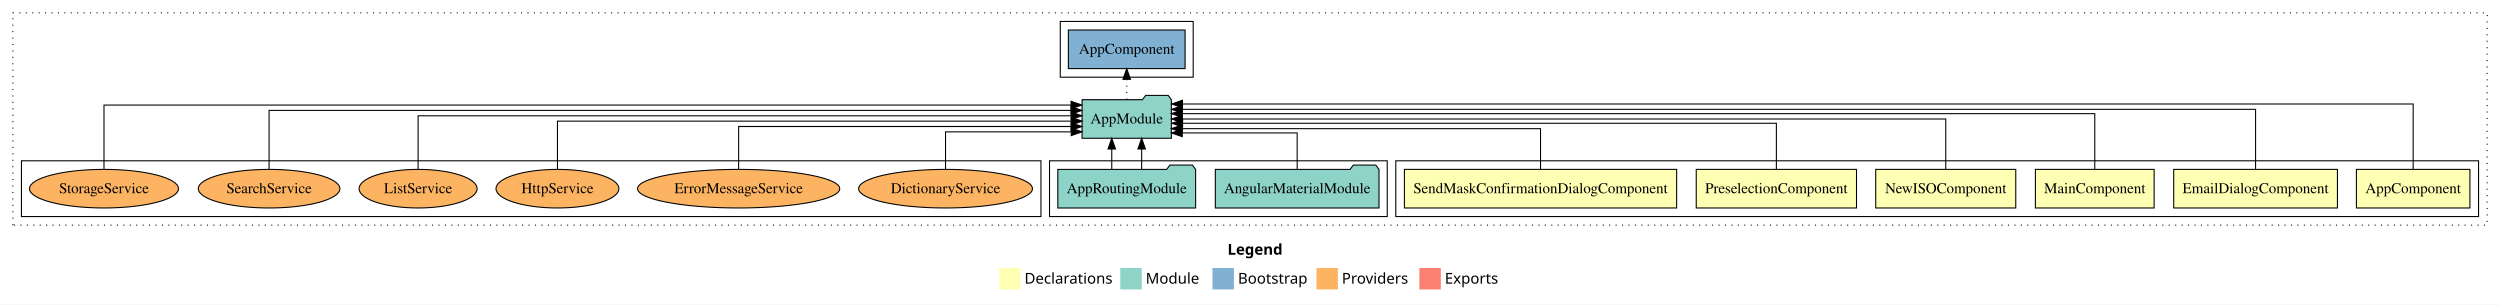
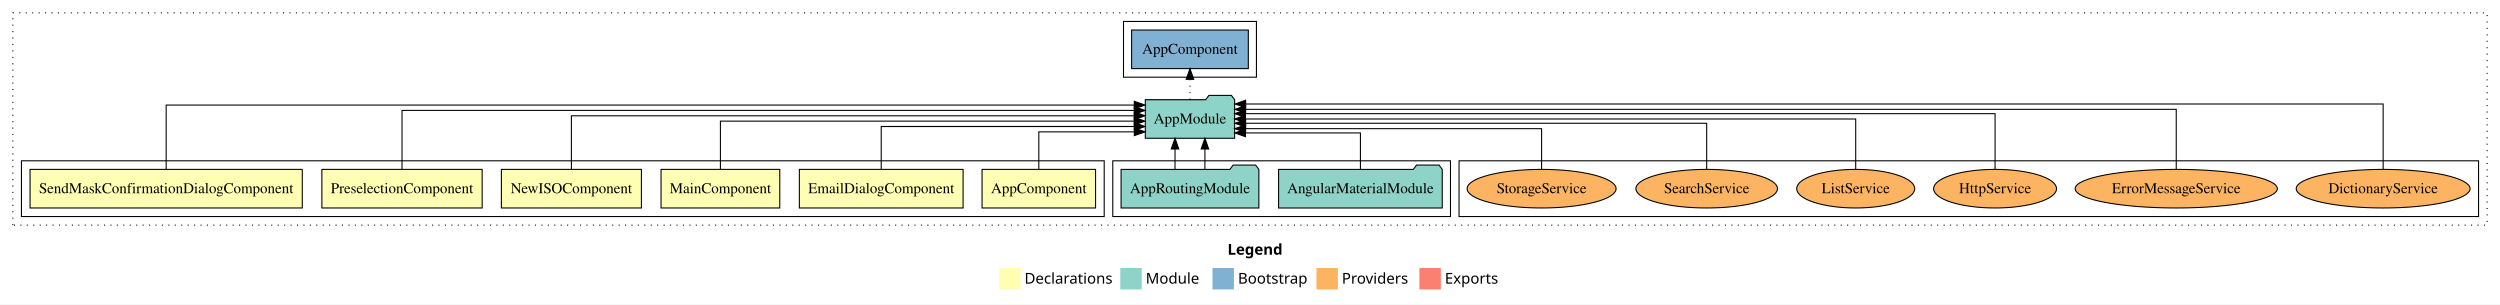
<svg xmlns="http://www.w3.org/2000/svg" width="2332pt" height="284pt" viewBox="0.00 0.00 2332.00 284.00">
  <g id="graph0" class="graph" transform="scale(1 1) rotate(0) translate(4 280)">
    <polygon fill="white" stroke="transparent" points="-4,4 -4,-280 2328,-280 2328,4 -4,4" />
    <text text-anchor="start" x="1141.01" y="-42.4" font-family="sans-serif" font-weight="bold" font-size="14.00">Legend</text>
    <polygon fill="#ffffb3" stroke="transparent" points="928,-10 928,-30 948,-30 948,-10 928,-10" />
    <text text-anchor="start" x="951.63" y="-15.4" font-family="sans-serif" font-size="14.00">  Declarations</text>
    <polygon fill="#8dd3c7" stroke="transparent" points="1041,-10 1041,-30 1061,-30 1061,-10 1041,-10" />
    <text text-anchor="start" x="1064.73" y="-15.4" font-family="sans-serif" font-size="14.00">  Module</text>
    <polygon fill="#80b1d3" stroke="transparent" points="1127,-10 1127,-30 1147,-30 1147,-10 1127,-10" />
    <text text-anchor="start" x="1150.78" y="-15.4" font-family="sans-serif" font-size="14.00">  Bootstrap</text>
    <polygon fill="#fdb462" stroke="transparent" points="1224,-10 1224,-30 1244,-30 1244,-10 1224,-10" />
    <text text-anchor="start" x="1247.67" y="-15.4" font-family="sans-serif" font-size="14.00">  Providers</text>
    <polygon fill="#fb8072" stroke="transparent" points="1320,-10 1320,-30 1340,-30 1340,-10 1320,-10" />
    <text text-anchor="start" x="1343.73" y="-15.4" font-family="sans-serif" font-size="14.00">  Exports</text>
    <g id="clust1" class="cluster">
      <polygon fill="none" stroke="black" stroke-dasharray="1,5" points="8,-70 8,-268 2316,-268 2316,-70 8,-70" />
    </g>
-     <g id="clust2" class="cluster">
-       <polygon fill="none" stroke="black" points="1298,-78 1298,-130 2308,-130 2308,-78 1298,-78" />
+     <g id="clust11" class="cluster">
+       <polygon fill="none" stroke="black" points="1044,-208 1044,-260 1168,-260 1168,-208 1044,-208" />
+     </g>
+     <g id="clust12" class="cluster">
+       <polygon fill="none" stroke="black" points="1357,-78 1357,-130 2308,-130 2308,-78 1357,-78" />
    </g>
    <g id="clust9" class="cluster">
-       <polygon fill="none" stroke="black" points="975,-78 975,-130 1290,-130 1290,-78 975,-78" />
+       <polygon fill="none" stroke="black" points="1034,-78 1034,-130 1349,-130 1349,-78 1034,-78" />
    </g>
-     <g id="clust11" class="cluster">
-       <polygon fill="none" stroke="black" points="985,-208 985,-260 1109,-260 1109,-208 985,-208" />
-     </g>
-     <g id="clust12" class="cluster">
-       <polygon fill="none" stroke="black" points="16,-78 16,-130 967,-130 967,-78 16,-78" />
+     <g id="clust2" class="cluster">
+       <polygon fill="none" stroke="black" points="16,-78 16,-130 1026,-130 1026,-78 16,-78" />
    </g>
    <g id="node1" class="node">
-       <polygon fill="#ffffb3" stroke="black" points="2299.94,-122 2194.06,-122 2194.06,-86 2299.94,-86 2299.94,-122" />
-       <text text-anchor="middle" x="2247" y="-99.8" font-family="Times,serif" font-size="14.00">AppComponent</text>
+       <polygon fill="#ffffb3" stroke="black" points="1017.94,-122 912.06,-122 912.06,-86 1017.94,-86 1017.94,-122" />
+       <text text-anchor="middle" x="965" y="-99.8" font-family="Times,serif" font-size="14.00">AppComponent</text>
    </g>
    <g id="node7" class="node">
-       <polygon fill="#8dd3c7" stroke="black" points="1088.66,-187 1085.66,-191 1064.66,-191 1061.66,-187 1005.34,-187 1005.34,-151 1088.66,-151 1088.66,-187" />
-       <text text-anchor="middle" x="1047" y="-164.8" font-family="Times,serif" font-size="14.00">AppModule</text>
+       <polygon fill="#8dd3c7" stroke="black" points="1147.66,-187 1144.66,-191 1123.66,-191 1120.66,-187 1064.34,-187 1064.34,-151 1147.66,-151 1147.66,-187" />
+       <text text-anchor="middle" x="1106" y="-164.8" font-family="Times,serif" font-size="14.00">AppModule</text>
    </g>
    <g id="edge1" class="edge">
-       <path fill="none" stroke="black" d="M2247,-122.32C2247,-145.66 2247,-183 2247,-183 2247,-183 1099.01,-183 1099.01,-183" />
-       <polygon fill="black" stroke="black" points="1099.01,-179.5 1089.01,-183 1099,-186.5 1099.01,-179.5" />
+       <path fill="none" stroke="black" d="M965,-122.24C965,-137.57 965,-157 965,-157 965,-157 1054.08,-157 1054.08,-157" />
+       <polygon fill="black" stroke="black" points="1054.08,-160.5 1064.08,-157 1054.08,-153.5 1054.08,-160.5" />
    </g>
    <g id="node2" class="node">
-       <polygon fill="#ffffb3" stroke="black" points="2176.37,-122 2023.63,-122 2023.63,-86 2176.37,-86 2176.37,-122" />
-       <text text-anchor="middle" x="2100" y="-99.8" font-family="Times,serif" font-size="14.00">EmailDialogComponent</text>
+       <polygon fill="#ffffb3" stroke="black" points="894.37,-122 741.63,-122 741.63,-86 894.37,-86 894.37,-122" />
+       <text text-anchor="middle" x="818" y="-99.8" font-family="Times,serif" font-size="14.00">EmailDialogComponent</text>
    </g>
    <g id="edge2" class="edge">
-       <path fill="none" stroke="black" d="M2100,-122.29C2100,-144.21 2100,-178 2100,-178 2100,-178 1098.93,-178 1098.93,-178" />
-       <polygon fill="black" stroke="black" points="1098.93,-174.5 1088.93,-178 1098.93,-181.5 1098.93,-174.5" />
+       <path fill="none" stroke="black" d="M818,-122.03C818,-139.06 818,-162 818,-162 818,-162 1054.12,-162 1054.12,-162" />
+       <polygon fill="black" stroke="black" points="1054.12,-165.5 1064.12,-162 1054.12,-158.5 1054.12,-165.5" />
    </g>
    <g id="node3" class="node">
-       <polygon fill="#ffffb3" stroke="black" points="2005.38,-122 1894.62,-122 1894.62,-86 2005.38,-86 2005.38,-122" />
-       <text text-anchor="middle" x="1950" y="-99.8" font-family="Times,serif" font-size="14.00">MainComponent</text>
+       <polygon fill="#ffffb3" stroke="black" points="723.38,-122 612.62,-122 612.62,-86 723.38,-86 723.38,-122" />
+       <text text-anchor="middle" x="668" y="-99.8" font-family="Times,serif" font-size="14.00">MainComponent</text>
    </g>
    <g id="edge3" class="edge">
-       <path fill="none" stroke="black" d="M1950,-122.03C1950,-142.77 1950,-174 1950,-174 1950,-174 1098.74,-174 1098.74,-174" />
-       <polygon fill="black" stroke="black" points="1098.74,-170.5 1088.74,-174 1098.74,-177.5 1098.74,-170.5" />
+       <path fill="none" stroke="black" d="M668,-122.22C668,-140.83 668,-167 668,-167 668,-167 1054,-167 1054,-167" />
+       <polygon fill="black" stroke="black" points="1054,-170.5 1064,-167 1054,-163.5 1054,-170.5" />
    </g>
    <g id="node4" class="node">
-       <polygon fill="#ffffb3" stroke="black" points="1876.31,-122 1745.69,-122 1745.69,-86 1876.31,-86 1876.31,-122" />
-       <text text-anchor="middle" x="1811" y="-99.8" font-family="Times,serif" font-size="14.00">NewISOComponent</text>
+       <polygon fill="#ffffb3" stroke="black" points="594.31,-122 463.69,-122 463.69,-86 594.31,-86 594.31,-122" />
+       <text text-anchor="middle" x="529" y="-99.8" font-family="Times,serif" font-size="14.00">NewISOComponent</text>
    </g>
    <g id="edge4" class="edge">
-       <path fill="none" stroke="black" d="M1811,-122.11C1811,-141.34 1811,-169 1811,-169 1811,-169 1098.89,-169 1098.89,-169" />
-       <polygon fill="black" stroke="black" points="1098.89,-165.5 1088.89,-169 1098.89,-172.5 1098.89,-165.5" />
+       <path fill="none" stroke="black" d="M529,-122.22C529,-142.37 529,-172 529,-172 529,-172 1054.04,-172 1054.04,-172" />
+       <polygon fill="black" stroke="black" points="1054.04,-175.5 1064.04,-172 1054.04,-168.5 1054.04,-175.5" />
    </g>
    <g id="node5" class="node">
-       <polygon fill="#ffffb3" stroke="black" points="1727.75,-122 1578.25,-122 1578.25,-86 1727.75,-86 1727.75,-122" />
-       <text text-anchor="middle" x="1653" y="-99.8" font-family="Times,serif" font-size="14.00">PreselectionComponent</text>
+       <polygon fill="#ffffb3" stroke="black" points="445.75,-122 296.25,-122 296.25,-86 445.75,-86 445.75,-122" />
+       <text text-anchor="middle" x="371" y="-99.8" font-family="Times,serif" font-size="14.00">PreselectionComponent</text>
    </g>
    <g id="edge5" class="edge">
-       <path fill="none" stroke="black" d="M1653,-122.3C1653,-140.27 1653,-165 1653,-165 1653,-165 1099.13,-165 1099.13,-165" />
-       <polygon fill="black" stroke="black" points="1099.13,-161.5 1089.13,-165 1099.13,-168.5 1099.13,-161.5" />
+       <path fill="none" stroke="black" d="M371,-122.04C371,-143.66 371,-177 371,-177 371,-177 1054.11,-177 1054.11,-177" />
+       <polygon fill="black" stroke="black" points="1054.11,-180.5 1064.11,-177 1054.11,-173.5 1054.11,-180.5" />
    </g>
    <g id="node6" class="node">
-       <polygon fill="#ffffb3" stroke="black" points="1559.97,-122 1306.03,-122 1306.03,-86 1559.97,-86 1559.97,-122" />
-       <text text-anchor="middle" x="1433" y="-99.8" font-family="Times,serif" font-size="14.00">SendMaskConfirmationDialogComponent</text>
+       <polygon fill="#ffffb3" stroke="black" points="277.97,-122 24.03,-122 24.03,-86 277.97,-86 277.97,-122" />
+       <text text-anchor="middle" x="151" y="-99.8" font-family="Times,serif" font-size="14.00">SendMaskConfirmationDialogComponent</text>
    </g>
    <g id="edge6" class="edge">
-       <path fill="none" stroke="black" d="M1433,-122.03C1433,-138.4 1433,-160 1433,-160 1433,-160 1098.68,-160 1098.68,-160" />
-       <polygon fill="black" stroke="black" points="1098.68,-156.5 1088.68,-160 1098.68,-163.5 1098.68,-156.5" />
+       <path fill="none" stroke="black" d="M151,-122.09C151,-145.13 151,-182 151,-182 151,-182 1054.04,-182 1054.04,-182" />
+       <polygon fill="black" stroke="black" points="1054.04,-185.5 1064.04,-182 1054.04,-178.5 1054.04,-185.5" />
    </g>
    <g id="node10" class="node">
-       <polygon fill="#80b1d3" stroke="black" points="1101.44,-252 992.56,-252 992.56,-216 1101.44,-216 1101.44,-252" />
-       <text text-anchor="middle" x="1047" y="-229.8" font-family="Times,serif" font-size="14.00">AppComponent </text>
+       <polygon fill="#80b1d3" stroke="black" points="1160.44,-252 1051.56,-252 1051.56,-216 1160.44,-216 1160.44,-252" />
+       <text text-anchor="middle" x="1106" y="-229.8" font-family="Times,serif" font-size="14.00">AppComponent </text>
    </g>
    <g id="edge10" class="edge">
-       <path fill="none" stroke="black" stroke-dasharray="1,5" d="M1047,-187.11C1047,-187.11 1047,-205.99 1047,-205.99" />
-       <polygon fill="black" stroke="black" points="1043.5,-205.99 1047,-215.99 1050.5,-205.99 1043.5,-205.99" />
+       <path fill="none" stroke="black" stroke-dasharray="1,5" d="M1106,-187.11C1106,-187.11 1106,-205.99 1106,-205.99" />
+       <polygon fill="black" stroke="black" points="1102.5,-205.99 1106,-215.99 1109.5,-205.99 1102.5,-205.99" />
    </g>
    <g id="node8" class="node">
-       <polygon fill="#8dd3c7" stroke="black" points="1282.34,-122 1279.34,-126 1258.34,-126 1255.34,-122 1129.66,-122 1129.66,-86 1282.34,-86 1282.34,-122" />
-       <text text-anchor="middle" x="1206" y="-99.8" font-family="Times,serif" font-size="14.00">AngularMaterialModule</text>
+       <polygon fill="#8dd3c7" stroke="black" points="1341.34,-122 1338.34,-126 1317.34,-126 1314.34,-122 1188.66,-122 1188.66,-86 1341.34,-86 1341.34,-122" />
+       <text text-anchor="middle" x="1265" y="-99.8" font-family="Times,serif" font-size="14.00">AngularMaterialModule</text>
    </g>
    <g id="edge7" class="edge">
-       <path fill="none" stroke="black" d="M1206,-122.19C1206,-137.18 1206,-156 1206,-156 1206,-156 1098.78,-156 1098.78,-156" />
-       <polygon fill="black" stroke="black" points="1098.78,-152.5 1088.78,-156 1098.78,-159.5 1098.78,-152.5" />
+       <path fill="none" stroke="black" d="M1265,-122.19C1265,-137.18 1265,-156 1265,-156 1265,-156 1157.78,-156 1157.78,-156" />
+       <polygon fill="black" stroke="black" points="1157.78,-152.5 1147.78,-156 1157.78,-159.5 1157.78,-152.5" />
    </g>
    <g id="node9" class="node">
-       <polygon fill="#8dd3c7" stroke="black" points="1111.27,-122 1108.27,-126 1087.27,-126 1084.27,-122 982.73,-122 982.73,-86 1111.27,-86 1111.27,-122" />
-       <text text-anchor="middle" x="1047" y="-99.8" font-family="Times,serif" font-size="14.00">AppRoutingModule</text>
+       <polygon fill="#8dd3c7" stroke="black" points="1170.27,-122 1167.27,-126 1146.27,-126 1143.27,-122 1041.73,-122 1041.73,-86 1170.27,-86 1170.27,-122" />
+       <text text-anchor="middle" x="1106" y="-99.8" font-family="Times,serif" font-size="14.00">AppRoutingModule</text>
    </g>
    <g id="edge8" class="edge">
-       <path fill="none" stroke="black" d="M1033.06,-122.11C1033.06,-122.11 1033.06,-140.99 1033.06,-140.99" />
-       <polygon fill="black" stroke="black" points="1029.56,-140.99 1033.06,-150.99 1036.56,-140.99 1029.56,-140.99" />
+       <path fill="none" stroke="black" d="M1092.06,-122.11C1092.06,-122.11 1092.06,-140.99 1092.06,-140.99" />
+       <polygon fill="black" stroke="black" points="1088.56,-140.99 1092.06,-150.99 1095.56,-140.99 1088.56,-140.99" />
    </g>
    <g id="edge9" class="edge">
-       <path fill="none" stroke="black" d="M1060.94,-122.11C1060.94,-122.11 1060.94,-140.99 1060.94,-140.99" />
-       <polygon fill="black" stroke="black" points="1057.44,-140.99 1060.94,-150.99 1064.44,-140.99 1057.44,-140.99" />
+       <path fill="none" stroke="black" d="M1119.94,-122.11C1119.94,-122.11 1119.94,-140.99 1119.94,-140.99" />
+       <polygon fill="black" stroke="black" points="1116.44,-140.99 1119.94,-150.99 1123.44,-140.99 1116.44,-140.99" />
    </g>
    <g id="node11" class="node">
-       <ellipse fill="#fdb462" stroke="black" cx="878" cy="-104" rx="81.08" ry="18" />
-       <text text-anchor="middle" x="878" y="-99.8" font-family="Times,serif" font-size="14.00">DictionaryService</text>
+       <ellipse fill="#fdb462" stroke="black" cx="2219" cy="-104" rx="81.08" ry="18" />
+       <text text-anchor="middle" x="2219" y="-99.8" font-family="Times,serif" font-size="14.00">DictionaryService</text>
    </g>
    <g id="edge11" class="edge">
-       <path fill="none" stroke="black" d="M878,-122.24C878,-137.57 878,-157 878,-157 878,-157 995.22,-157 995.22,-157" />
-       <polygon fill="black" stroke="black" points="995.22,-160.5 1005.22,-157 995.22,-153.5 995.22,-160.5" />
+       <path fill="none" stroke="black" d="M2219,-122.32C2219,-145.66 2219,-183 2219,-183 2219,-183 1157.94,-183 1157.94,-183" />
+       <polygon fill="black" stroke="black" points="1157.94,-179.5 1147.94,-183 1157.94,-186.5 1157.94,-179.5" />
    </g>
    <g id="node12" class="node">
-       <ellipse fill="#fdb462" stroke="black" cx="685" cy="-104" rx="94.3" ry="18" />
-       <text text-anchor="middle" x="685" y="-99.8" font-family="Times,serif" font-size="14.00">ErrorMessageService</text>
+       <ellipse fill="#fdb462" stroke="black" cx="2026" cy="-104" rx="94.3" ry="18" />
+       <text text-anchor="middle" x="2026" y="-99.8" font-family="Times,serif" font-size="14.00">ErrorMessageService</text>
    </g>
    <g id="edge12" class="edge">
-       <path fill="none" stroke="black" d="M685,-122.03C685,-139.06 685,-162 685,-162 685,-162 995.12,-162 995.12,-162" />
-       <polygon fill="black" stroke="black" points="995.12,-165.5 1005.12,-162 995.12,-158.5 995.12,-165.5" />
+       <path fill="none" stroke="black" d="M2026,-122.29C2026,-144.21 2026,-178 2026,-178 2026,-178 1157.92,-178 1157.92,-178" />
+       <polygon fill="black" stroke="black" points="1157.92,-174.5 1147.92,-178 1157.92,-181.5 1157.92,-174.5" />
    </g>
    <g id="node13" class="node">
-       <ellipse fill="#fdb462" stroke="black" cx="516" cy="-104" rx="57.32" ry="18" />
-       <text text-anchor="middle" x="516" y="-99.8" font-family="Times,serif" font-size="14.00">HttpService</text>
+       <ellipse fill="#fdb462" stroke="black" cx="1857" cy="-104" rx="57.32" ry="18" />
+       <text text-anchor="middle" x="1857" y="-99.8" font-family="Times,serif" font-size="14.00">HttpService</text>
    </g>
    <g id="edge13" class="edge">
-       <path fill="none" stroke="black" d="M516,-122.22C516,-140.83 516,-167 516,-167 516,-167 995.33,-167 995.33,-167" />
-       <polygon fill="black" stroke="black" points="995.33,-170.5 1005.33,-167 995.33,-163.5 995.33,-170.5" />
+       <path fill="none" stroke="black" d="M1857,-122.03C1857,-142.77 1857,-174 1857,-174 1857,-174 1157.72,-174 1157.72,-174" />
+       <polygon fill="black" stroke="black" points="1157.72,-170.5 1147.72,-174 1157.72,-177.5 1157.72,-170.5" />
    </g>
    <g id="node14" class="node">
-       <ellipse fill="#fdb462" stroke="black" cx="386" cy="-104" rx="55.03" ry="18" />
-       <text text-anchor="middle" x="386" y="-99.8" font-family="Times,serif" font-size="14.00">ListService</text>
+       <ellipse fill="#fdb462" stroke="black" cx="1727" cy="-104" rx="55.03" ry="18" />
+       <text text-anchor="middle" x="1727" y="-99.8" font-family="Times,serif" font-size="14.00">ListService</text>
    </g>
    <g id="edge14" class="edge">
-       <path fill="none" stroke="black" d="M386,-122.22C386,-142.37 386,-172 386,-172 386,-172 995.15,-172 995.15,-172" />
-       <polygon fill="black" stroke="black" points="995.15,-175.5 1005.15,-172 995.15,-168.5 995.15,-175.5" />
+       <path fill="none" stroke="black" d="M1727,-122.11C1727,-141.34 1727,-169 1727,-169 1727,-169 1157.71,-169 1157.71,-169" />
+       <polygon fill="black" stroke="black" points="1157.71,-165.5 1147.71,-169 1157.71,-172.5 1157.71,-165.5" />
    </g>
    <g id="node15" class="node">
-       <ellipse fill="#fdb462" stroke="black" cx="247" cy="-104" rx="66.03" ry="18" />
-       <text text-anchor="middle" x="247" y="-99.8" font-family="Times,serif" font-size="14.00">SearchService</text>
+       <ellipse fill="#fdb462" stroke="black" cx="1588" cy="-104" rx="66.03" ry="18" />
+       <text text-anchor="middle" x="1588" y="-99.8" font-family="Times,serif" font-size="14.00">SearchService</text>
    </g>
    <g id="edge15" class="edge">
-       <path fill="none" stroke="black" d="M247,-122.04C247,-143.66 247,-177 247,-177 247,-177 995.11,-177 995.11,-177" />
-       <polygon fill="black" stroke="black" points="995.11,-180.5 1005.11,-177 995.11,-173.5 995.11,-180.5" />
+       <path fill="none" stroke="black" d="M1588,-122.3C1588,-140.27 1588,-165 1588,-165 1588,-165 1157.93,-165 1157.93,-165" />
+       <polygon fill="black" stroke="black" points="1157.93,-161.5 1147.93,-165 1157.93,-168.5 1157.93,-161.5" />
    </g>
    <g id="node16" class="node">
-       <ellipse fill="#fdb462" stroke="black" cx="93" cy="-104" rx="69.48" ry="18" />
-       <text text-anchor="middle" x="93" y="-99.8" font-family="Times,serif" font-size="14.00">StorageService</text>
+       <ellipse fill="#fdb462" stroke="black" cx="1434" cy="-104" rx="69.48" ry="18" />
+       <text text-anchor="middle" x="1434" y="-99.8" font-family="Times,serif" font-size="14.00">StorageService</text>
    </g>
    <g id="edge16" class="edge">
-       <path fill="none" stroke="black" d="M93,-122.09C93,-145.13 93,-182 93,-182 93,-182 995.09,-182 995.09,-182" />
-       <polygon fill="black" stroke="black" points="995.09,-185.5 1005.09,-182 995.09,-178.5 995.09,-185.5" />
+       <path fill="none" stroke="black" d="M1434,-122.03C1434,-138.4 1434,-160 1434,-160 1434,-160 1157.87,-160 1157.87,-160" />
+       <polygon fill="black" stroke="black" points="1157.87,-156.5 1147.87,-160 1157.87,-163.5 1157.87,-156.5" />
    </g>
  </g>
</svg>
